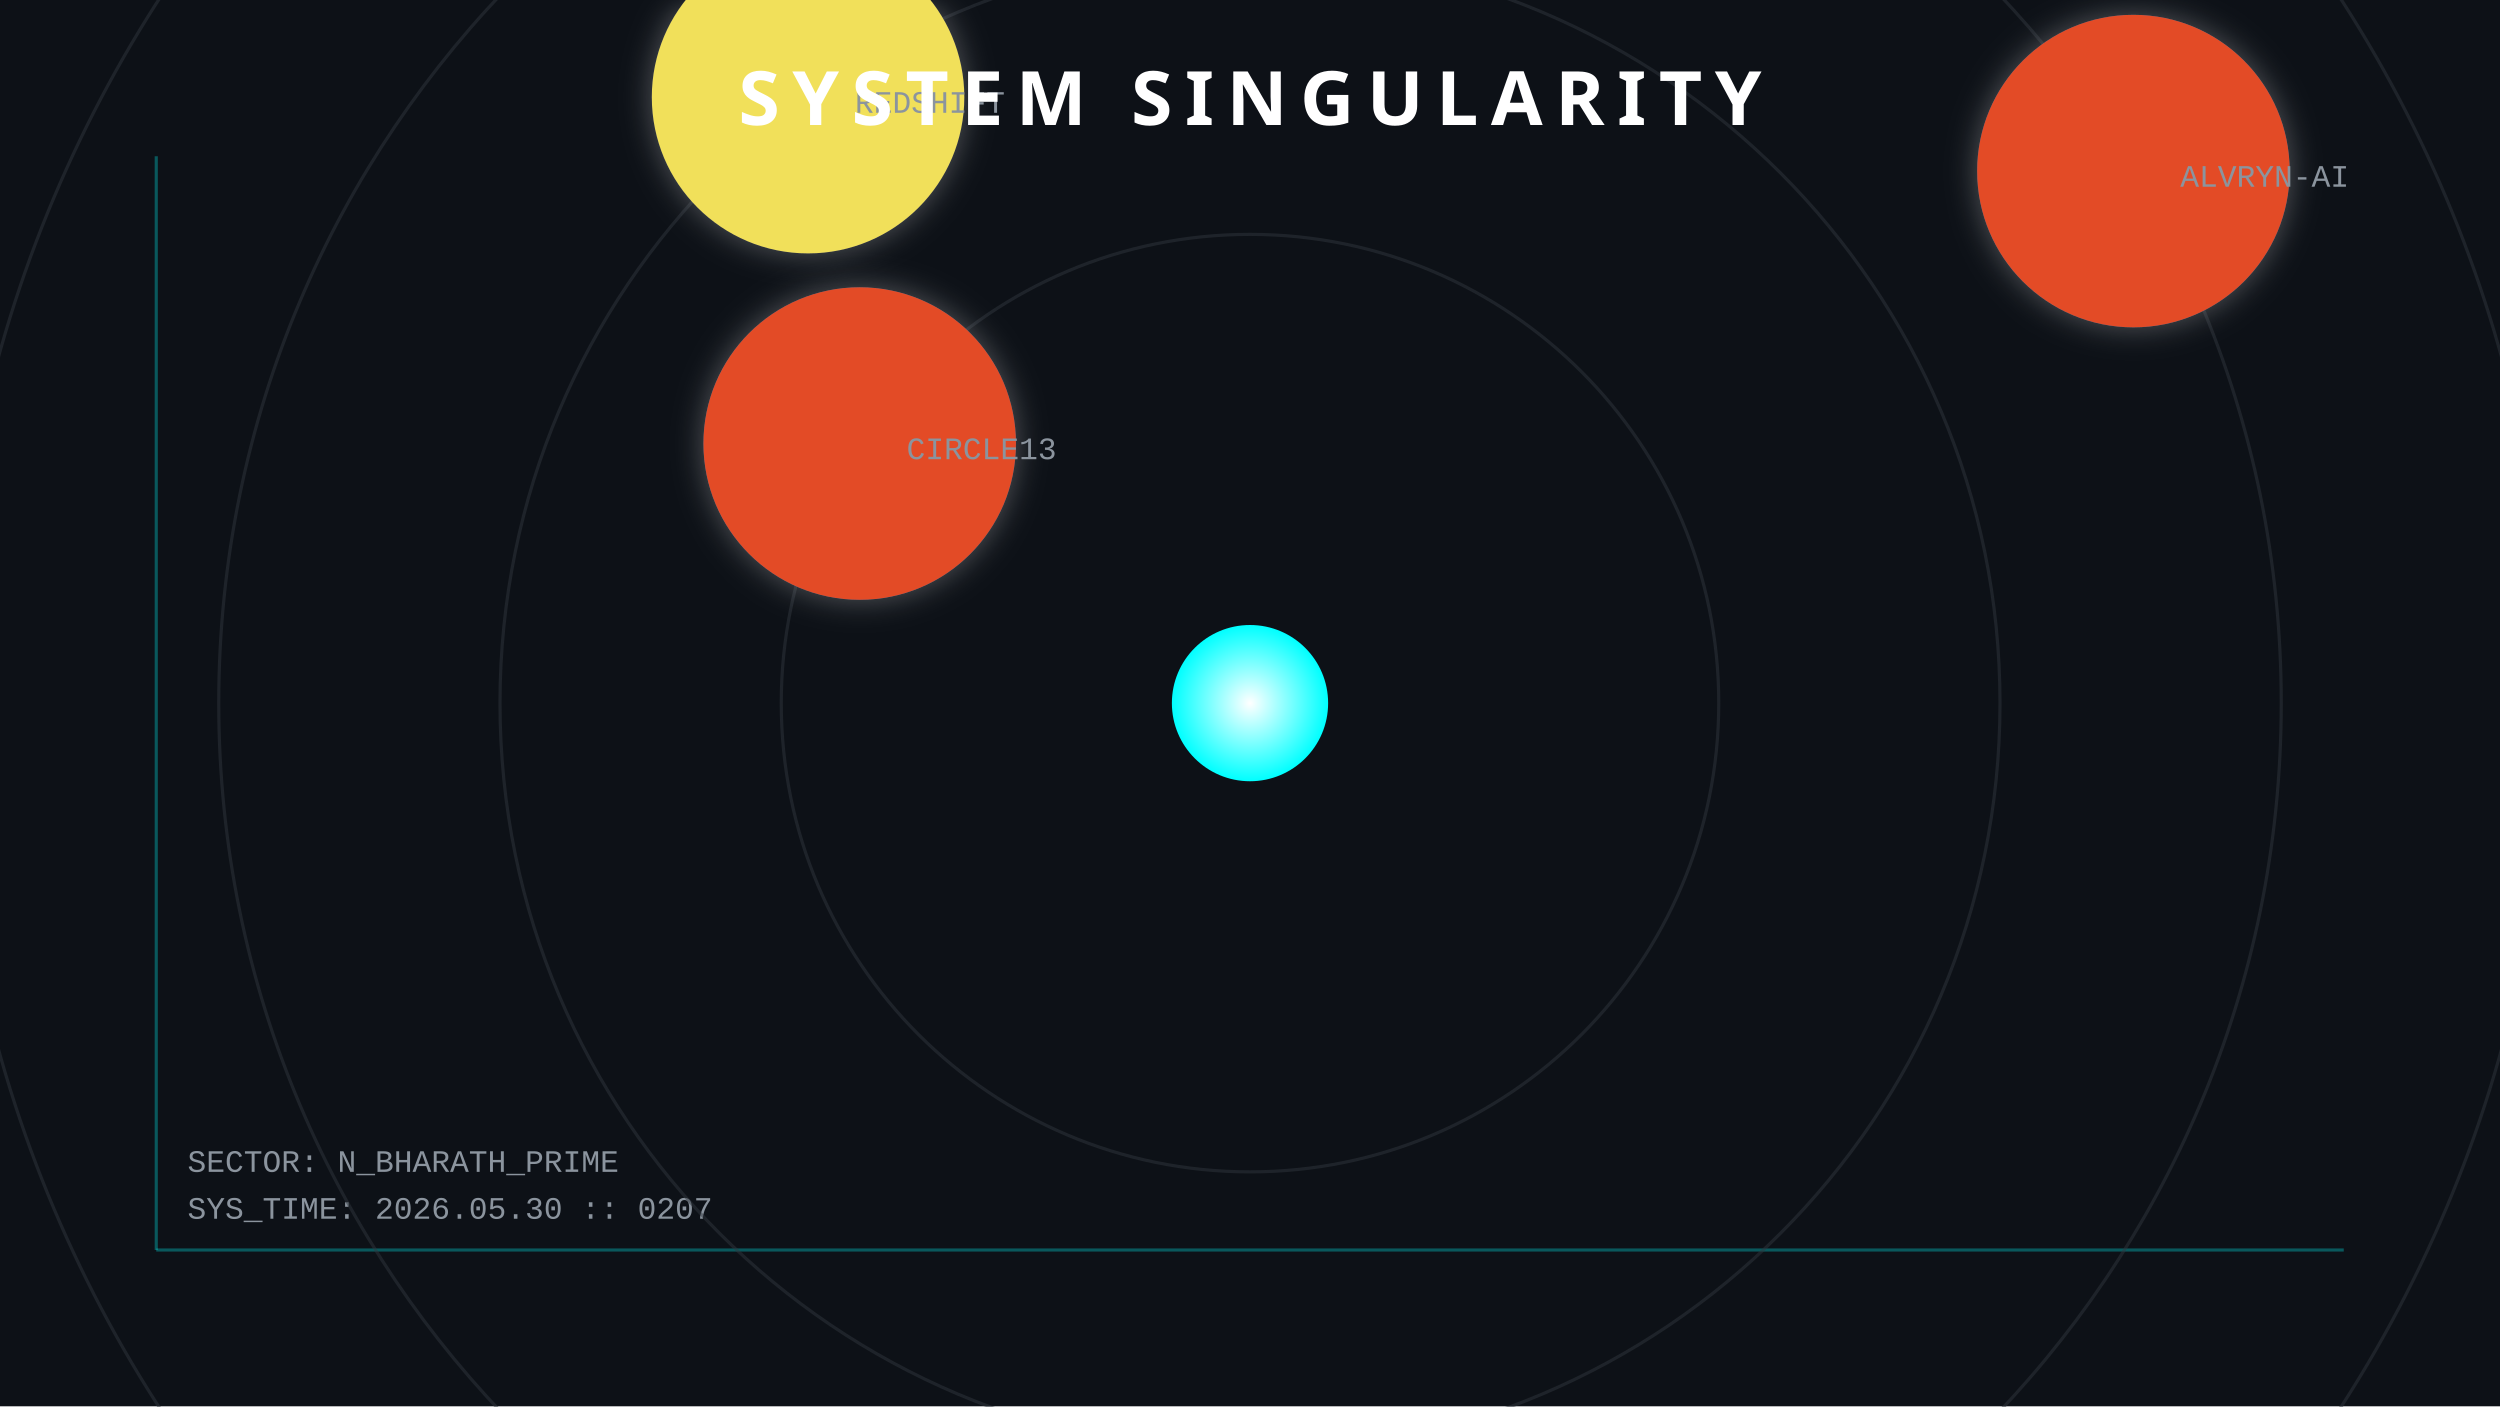
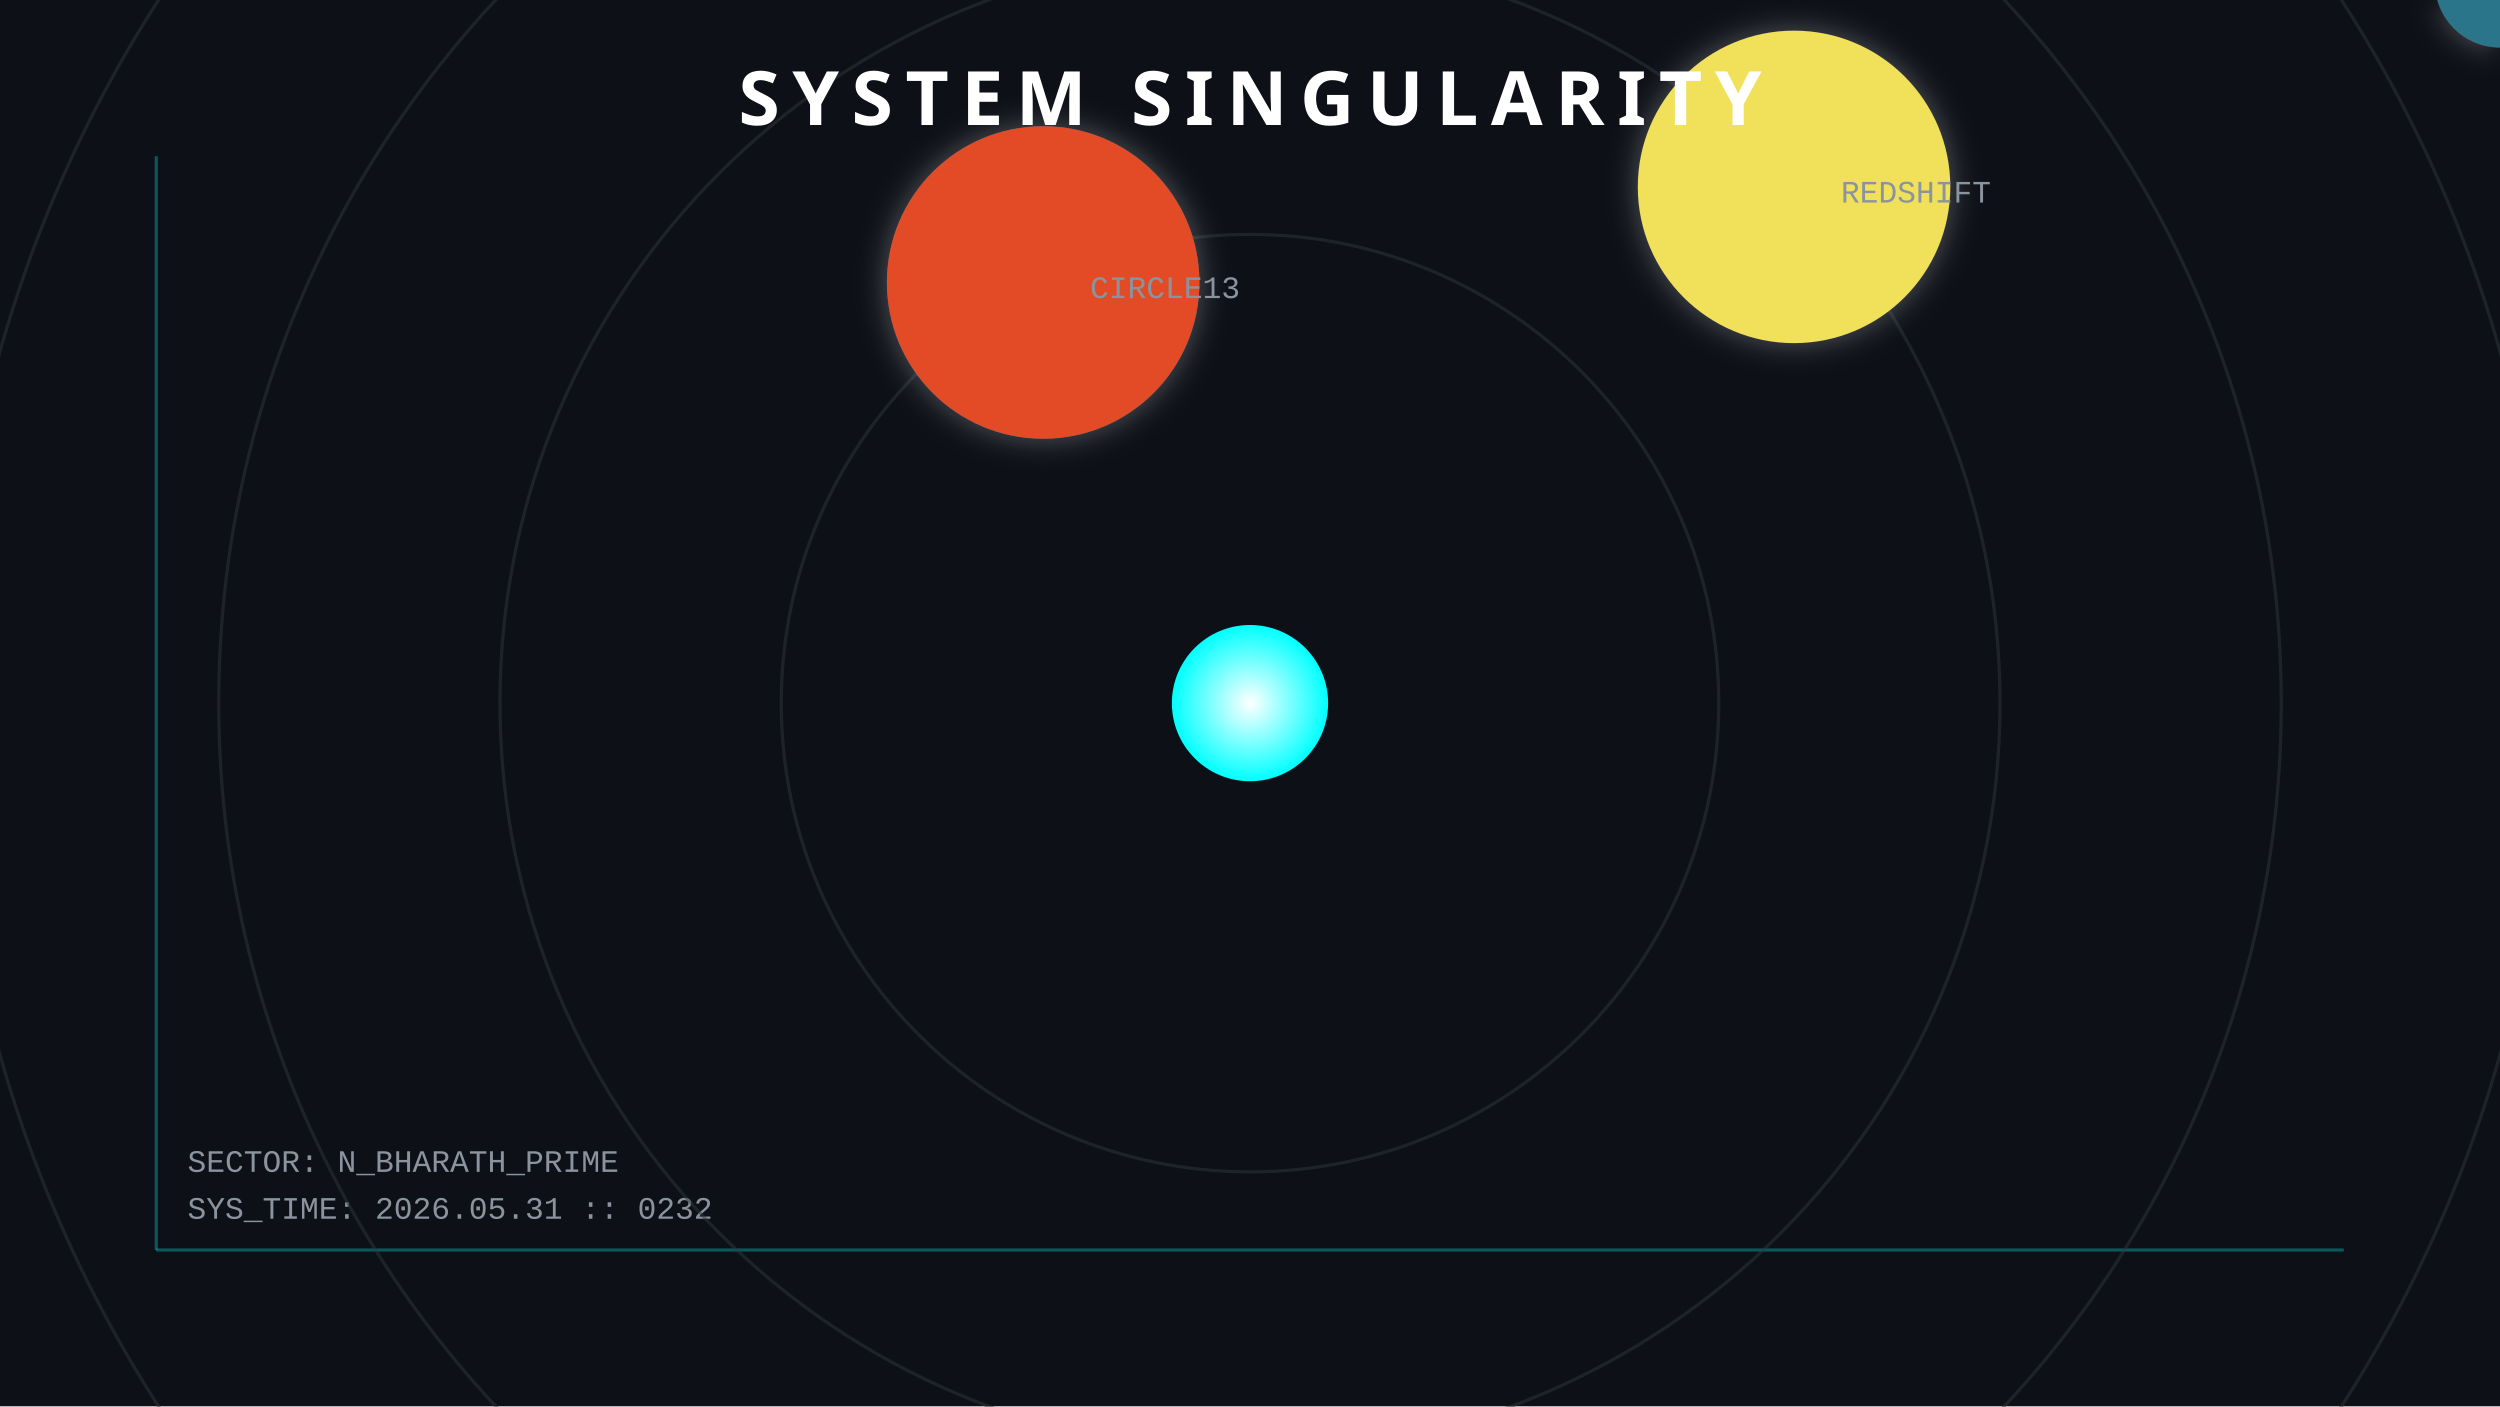
<svg xmlns="http://www.w3.org/2000/svg" width="800" height="450">
  <style>
        .orbit { fill: none; stroke: #30363d; stroke-width: 1; opacity: 0.5; }
        .planet { filter: drop-shadow(0 0 5px rgba(255,255,255,0.3)); }
        .text { font-family: 'Courier New', monospace; fill: #8b949e; font-size: 10px; }
        .title { font-family: sans-serif; fill: white; font-weight: bold; font-size: 24px; letter-spacing: 4px; }
        .hud-line { stroke: #00ffff; stroke-width: 1; opacity: 0.3; }
        
        /* ANIMATIONS */
        @keyframes pulse { 0% { r: 25; opacity: 0.8; } 50% { r: 30; opacity: 0.4; } 100% { r: 25; opacity: 0.8; } }
        .sun { animation: pulse 4s infinite; }
    </style>
  <rect width="100%" height="100%" fill="#0d1117" />
  <line x1="50" y1="50" x2="50" y2="400" class="hud-line" />
  <line x1="50" y1="400" x2="750" y2="400" class="hud-line" />
-   <text x="60" y="390" class="text">SYS_TIME: 2026.05.30 :: 0207</text>
+   <text x="60" y="390" class="text">SYS_TIME: 2026.05.31 :: 0232</text>
  <text x="60" y="375" class="text">SECTOR: N_BHARATH_PRIME</text>
  <circle cx="400" cy="225" r="25" fill="url(#grad1)" class="sun" />
  <defs>
    <radialGradient id="grad1" cx="50%" cy="50%" r="50%" fx="50%" fy="50%">
      <stop offset="0%" style="stop-color:white;stop-opacity:1" />
      <stop offset="100%" style="stop-color:#00ffff;stop-opacity:1" />
    </radialGradient>
  </defs>
  <circle cx="400" cy="225" r="150.0" class="orbit" />
-   <circle cx="275.101" cy="141.933" r="50" fill="#e34c26" class="planet" />
-   <text x="290.101" y="146.933" class="text" fill="white">CIRCLE13</text>
+   <circle cx="333.813" cy="90.392" r="50" fill="#e34c26" class="planet" />
+   <text x="348.813" y="95.392" class="text" fill="white">CIRCLE13</text>
  <circle cx="400" cy="225" r="240.0" class="orbit" />
-   <circle cx="258.58" cy="31.092" r="50" fill="#f1e05a" class="planet" />
-   <text x="273.58" y="36.092" class="text" fill="white">REDSHIFT</text>
+   <circle cx="574.099" cy="59.805" r="50" fill="#f1e05a" class="planet" />
+   <text x="589.099" y="64.805" class="text" fill="white">REDSHIFT</text>
  <circle cx="400" cy="225" r="330.0" class="orbit" />
-   <circle cx="682.691" cy="54.748" r="50" fill="#e34c26" class="planet" />
-   <text x="697.691" y="59.748" class="text" fill="white">ALVRYN-AI</text>
+   <circle cx="356.312" cy="552.095" r="50" fill="#e34c26" class="planet" />
+   <text x="371.312" y="557.095" class="text" fill="white">ALVRYN-AI</text>
  <circle cx="400" cy="225" r="415.422" class="orbit" />
-   <circle cx="527.797" cy="620.276" r="46.948" fill="#f1e05a" class="planet" />
-   <text x="542.797" y="625.276" class="text" fill="white">DRIFT-CIRCLE13</text>
+   <circle cx="272.949" cy="620.517" r="46.948" fill="#f1e05a" class="planet" />
+   <text x="287.949" y="625.517" class="text" fill="white">DRIFT-CIRCLE13</text>
  <circle cx="400" cy="225" r="461.81" class="orbit" />
-   <circle cx="824.688" cy="406.406" r="20.925" fill="#2b7489" class="planet" />
-   <text x="839.688" y="411.406" class="text" fill="white">DSATM-EXAM-SYSTEM-</text>
-   <circle cx="400" cy="225" r="504.923" class="orbit" />
-   <circle cx="891.294" cy="341.519" r="18.742" fill="#8b949e" class="planet" />
-   <text x="906.294" y="346.519" class="text" fill="white">NBHARATH1306</text>
-   <circle cx="400" cy="225" r="547.155" class="orbit" />
-   <circle cx="323.099" cy="-316.724" r="18.155" fill="#e34c26" class="planet" />
-   <text x="338.099" y="-311.724" class="text" fill="white">WEBSITE-EQUDATOR-TRADING-PLATFORM</text>
-   <circle cx="400" cy="225" r="577.987" class="orbit" />
-   <circle cx="-49.203" cy="588.712" r="10.555" fill="#8b949e" class="planet" />
-   <text x="-34.203" y="593.712" class="text" fill="white">FLASK</text>
-   <circle cx="400" cy="225" r="608.26" class="orbit" />
-   <circle cx="-157.759" cy="467.664" r="10.182" fill="#8b949e" class="planet" />
-   <text x="-142.759" y="472.664" class="text" fill="white">HCF-INTERNSHIP</text>
-   <circle cx="400" cy="225" r="637.13" class="orbit" />
-   <circle cx="964.274" cy="520.853" r="9.246" fill="#8b949e" class="planet" />
+   <circle cx="800.058" cy="-5.698" r="20.925" fill="#2b7489" class="planet" />
+   <text x="815.058" y="-0.698" class="text" fill="white">DSATM-EXAM-SYSTEM-</text>
+   <circle cx="400" cy="225" r="504.924" class="orbit" />
+   <circle cx="614.232" cy="682.223" r="18.743" fill="#8b949e" class="planet" />
+   <text x="629.232" y="687.223" class="text" fill="white">NBHARATH1306</text>
+   <circle cx="400" cy="225" r="547.157" class="orbit" />
+   <circle cx="-12.997" cy="583.906" r="18.155" fill="#e34c26" class="planet" />
+   <text x="2.003" y="588.906" class="text" fill="white">WEBSITE-EQUDATOR-TRADING-PLATFORM</text>
+   <circle cx="400" cy="225" r="577.989" class="orbit" />
+   <circle cx="453.493" cy="-350.508" r="10.555" fill="#8b949e" class="planet" />
+   <text x="468.493" y="-345.508" class="text" fill="white">FLASK</text>
+   <circle cx="400" cy="225" r="608.262" class="orbit" />
+   <circle cx="252.304" cy="815.058" r="10.182" fill="#8b949e" class="planet" />
+   <text x="267.304" y="820.058" class="text" fill="white">HCF-INTERNSHIP</text>
+   <circle cx="400" cy="225" r="637.131" class="orbit" />
+   <circle cx="489.59" cy="-405.801" r="9.246" fill="#8b949e" class="planet" />
  <text x="400" y="40" text-anchor="middle" class="title">SYSTEM SINGULARITY</text>
</svg>
